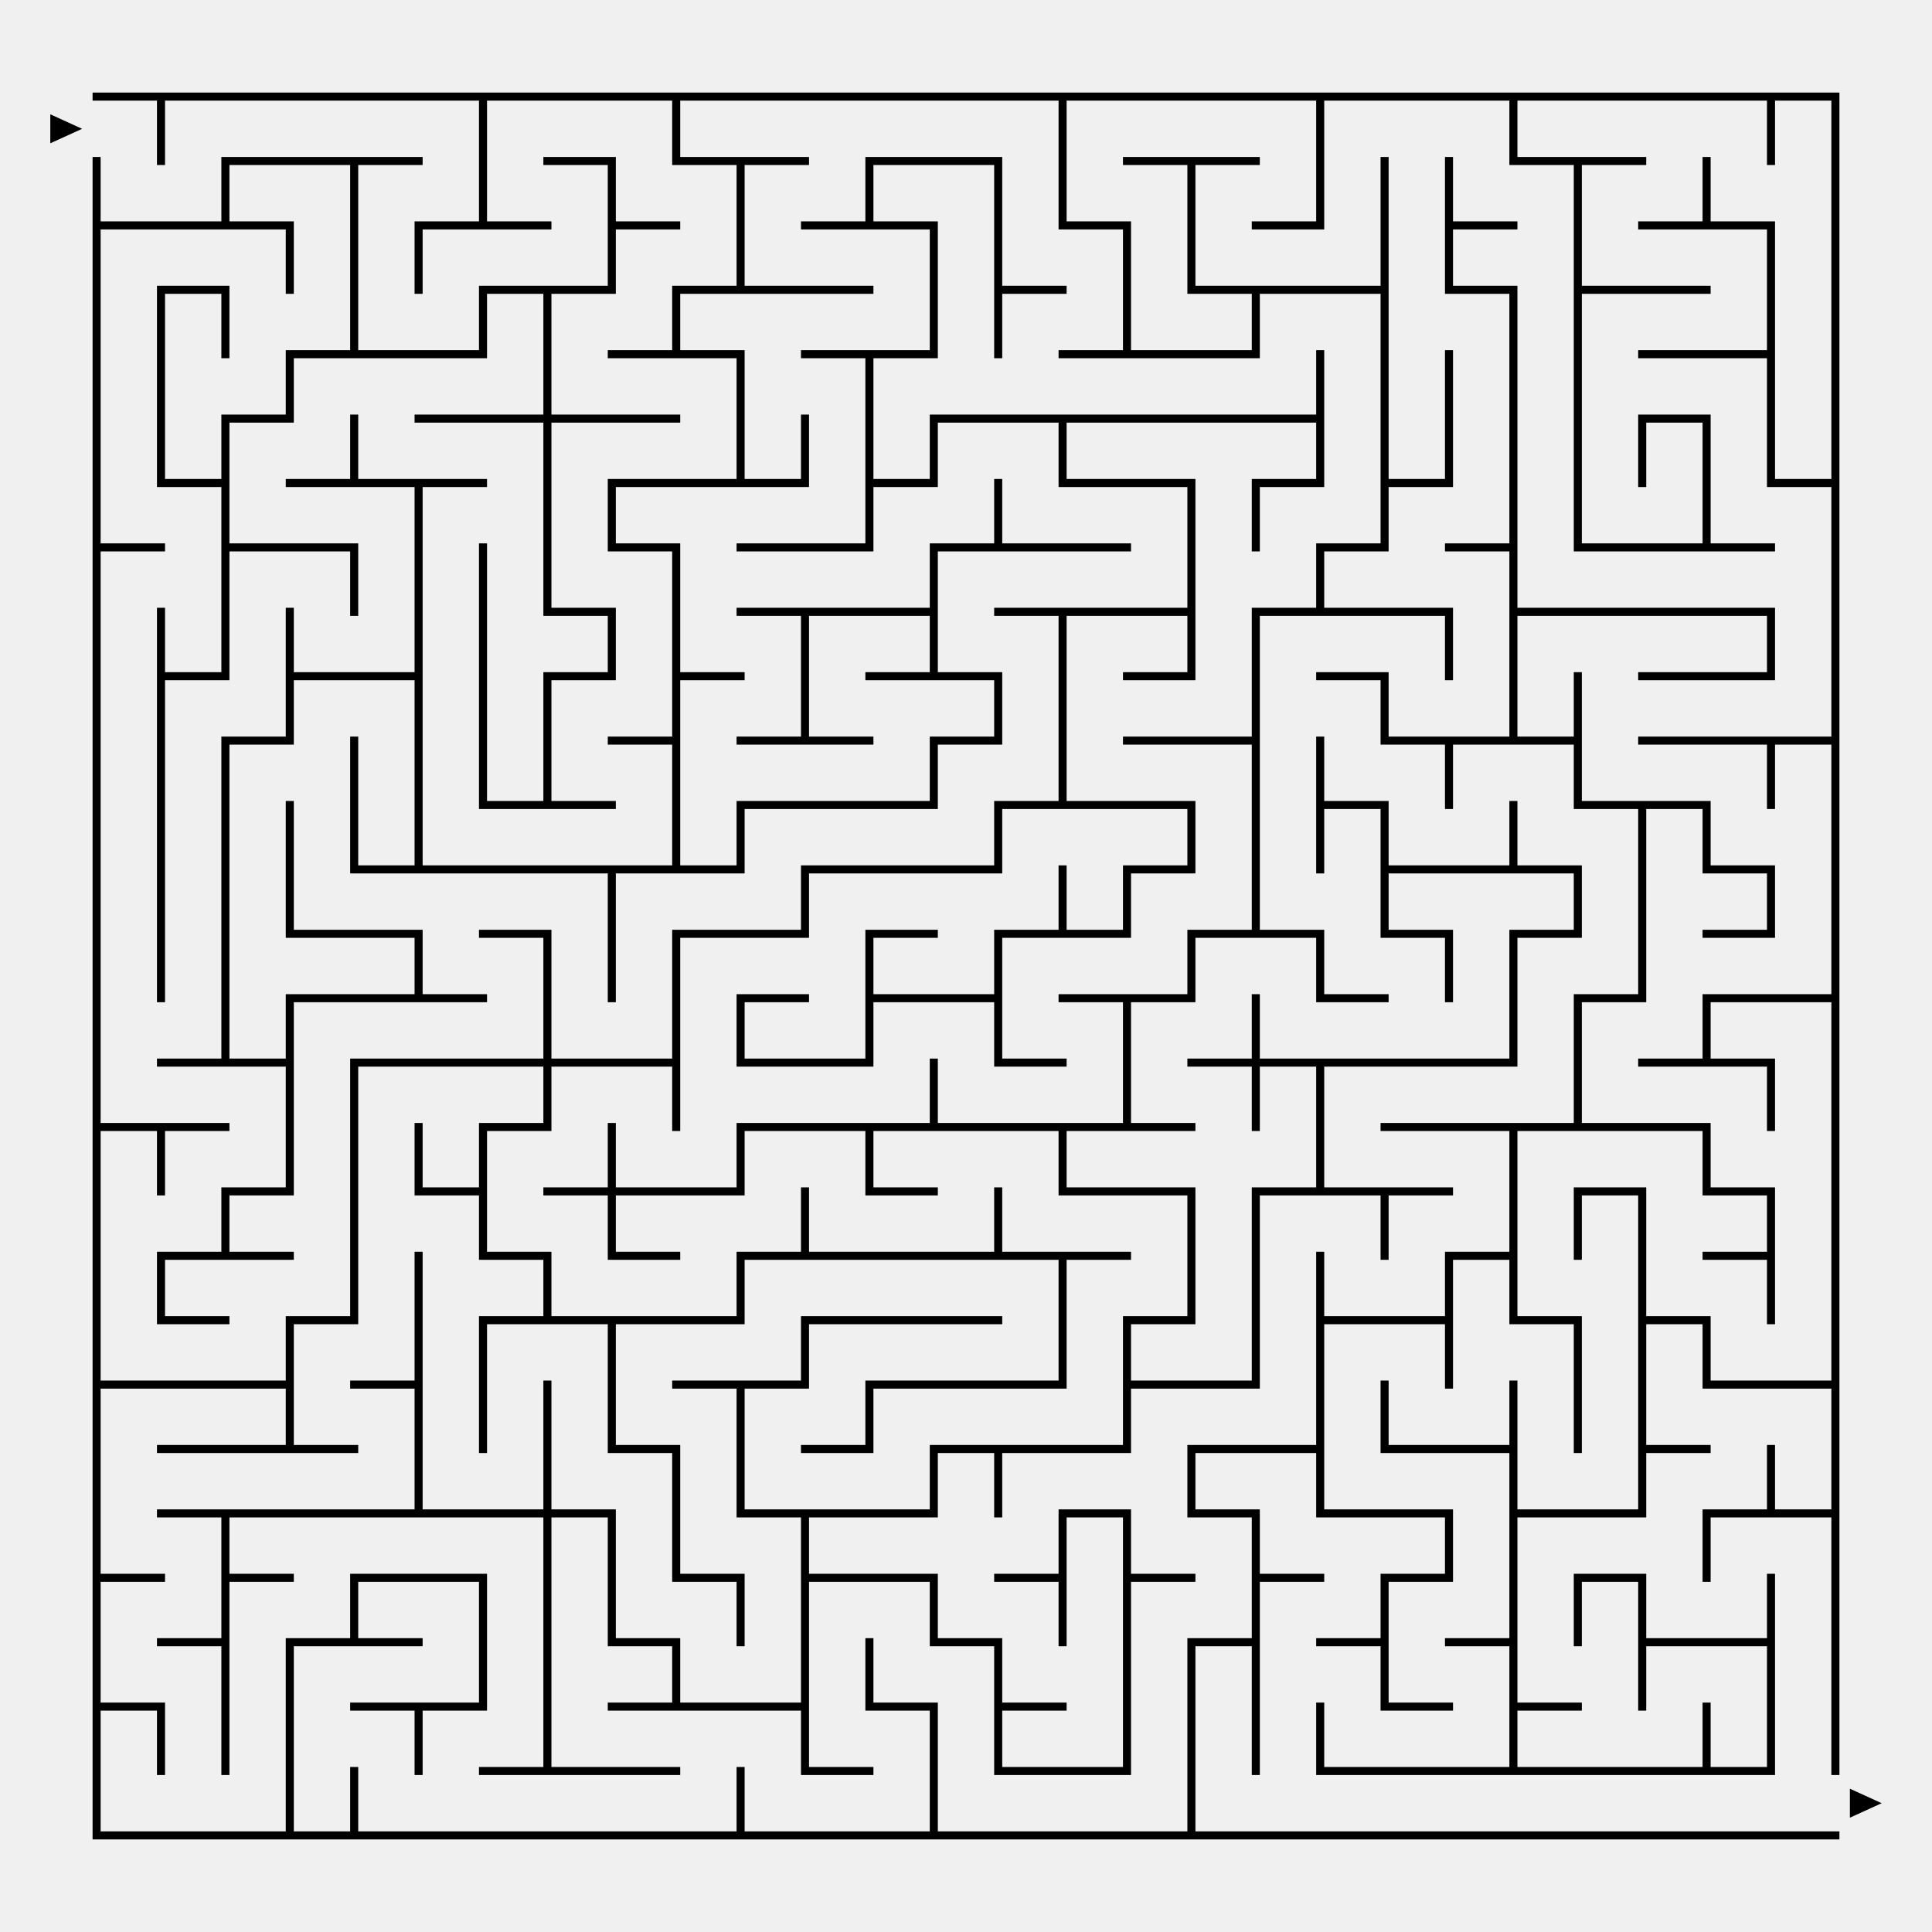
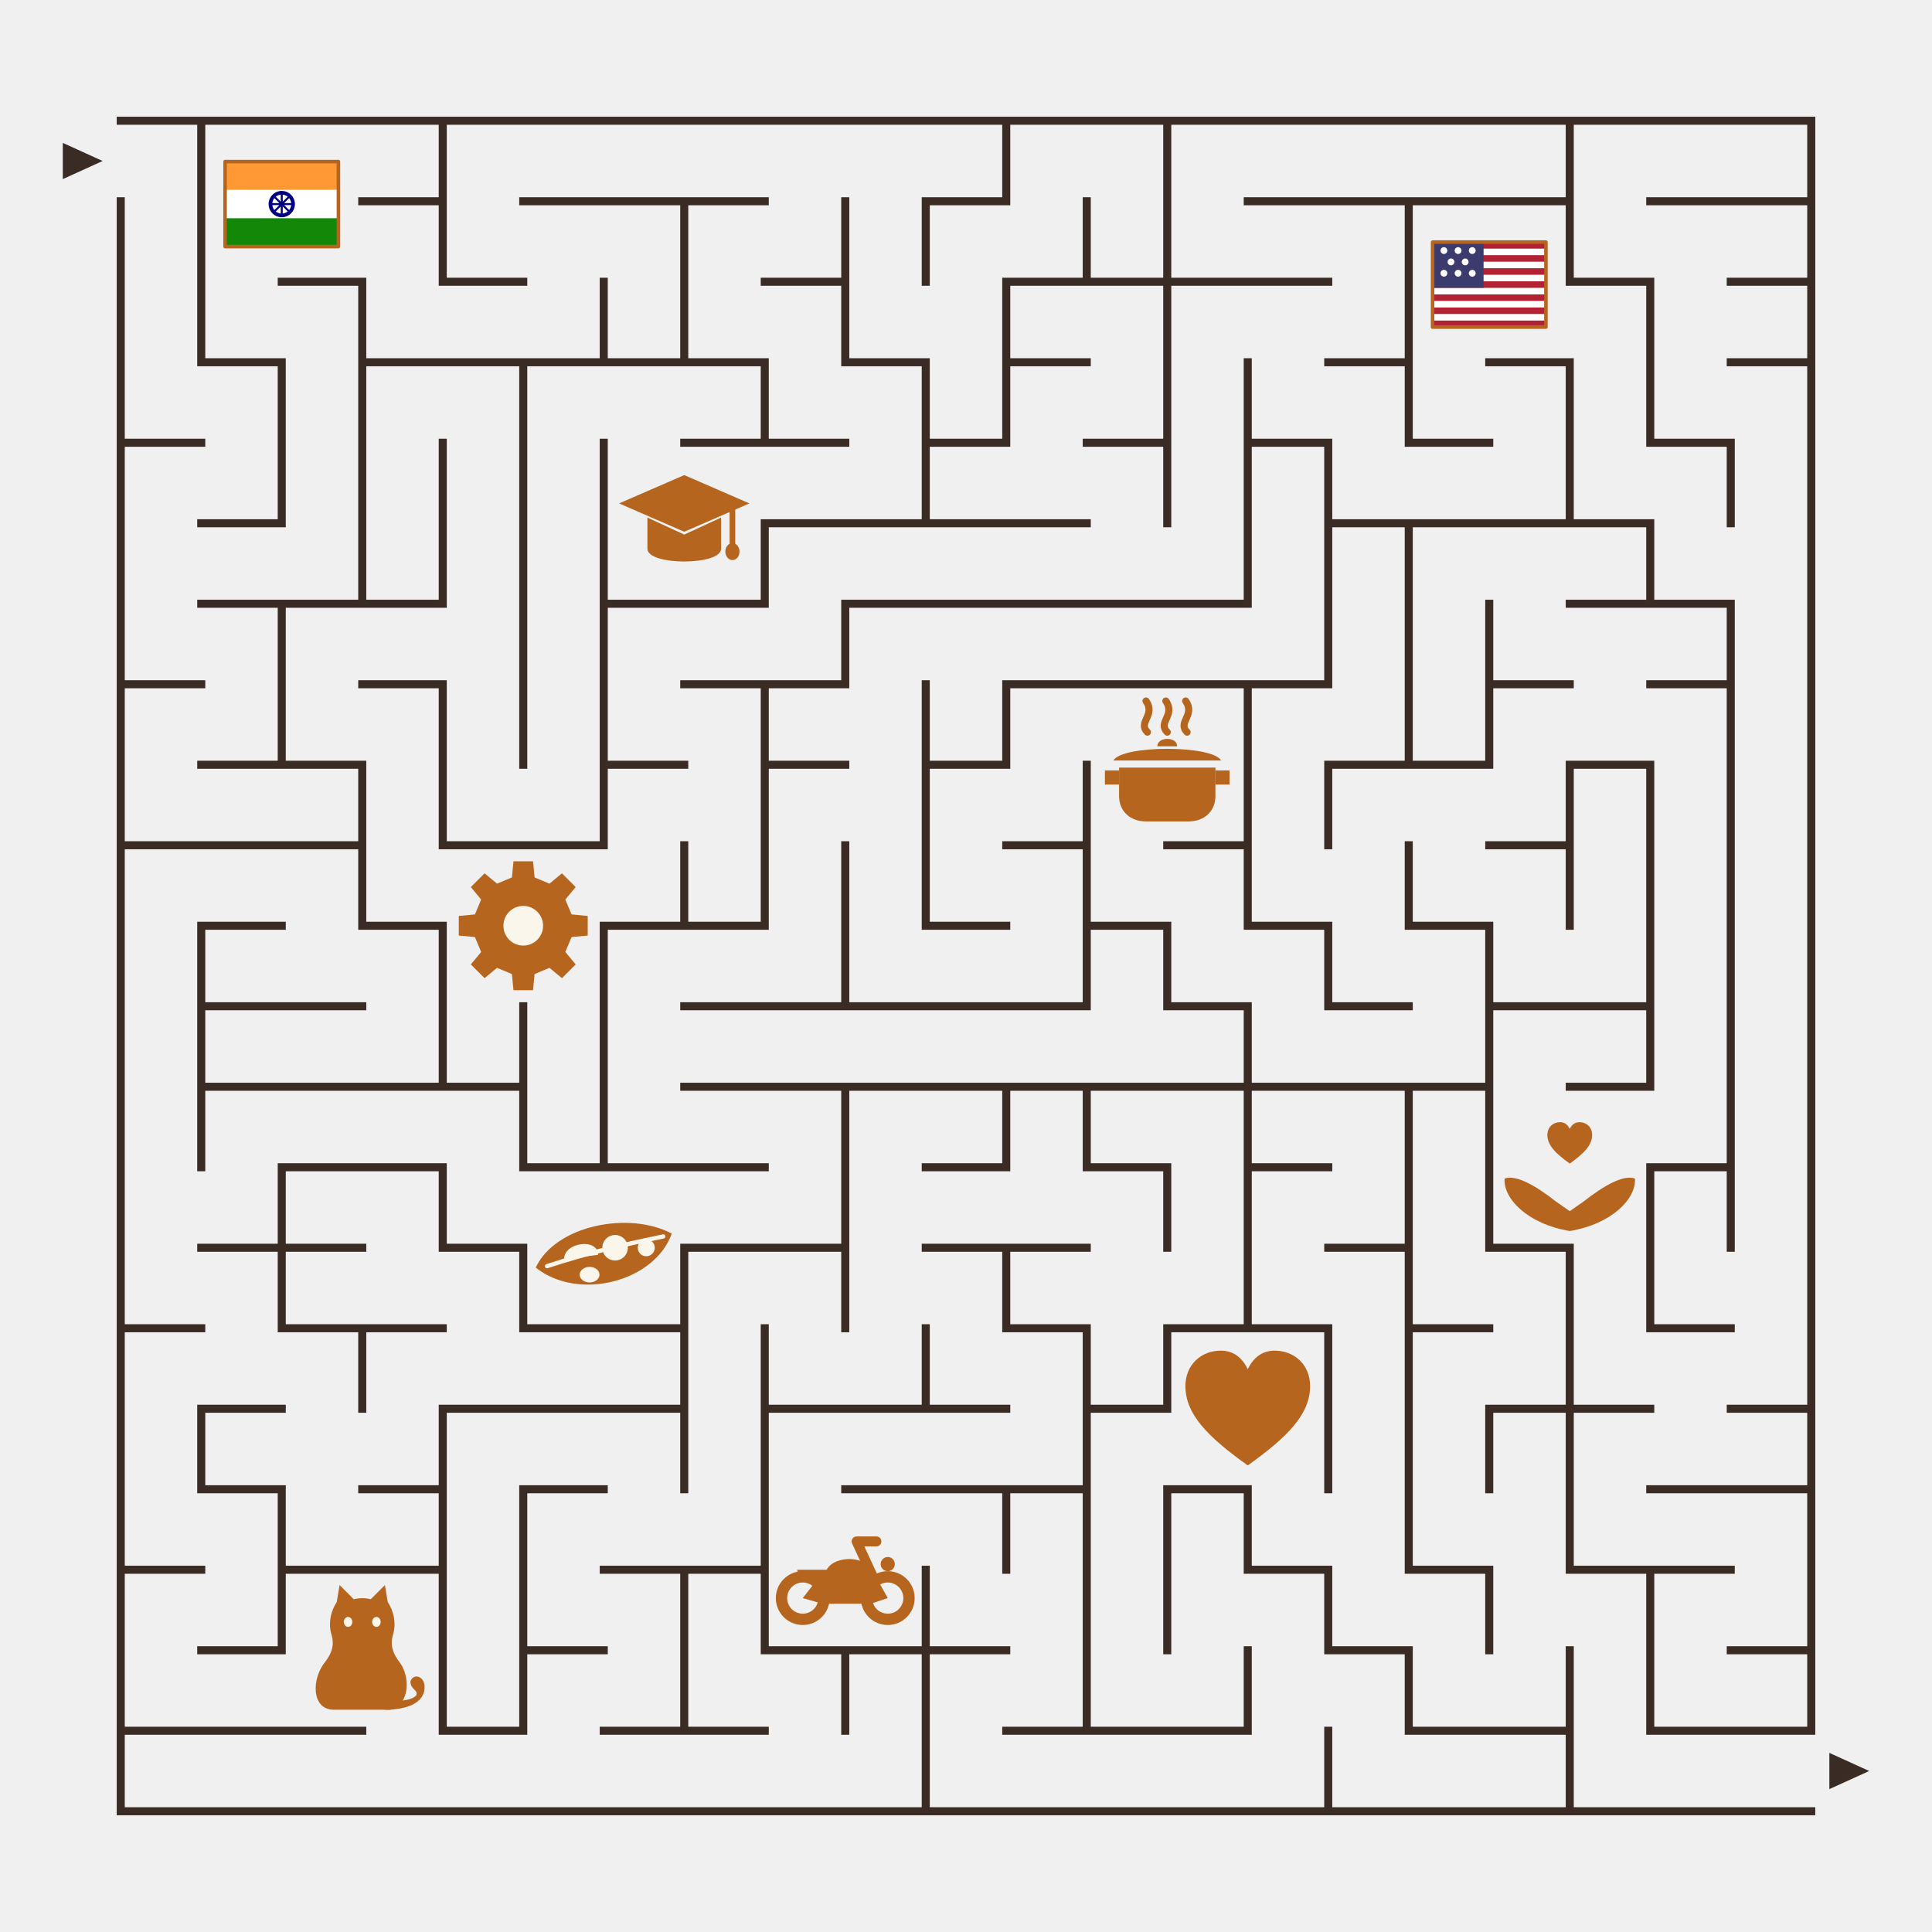
<svg xmlns="http://www.w3.org/2000/svg" width="960.0px" height="960.0px" viewBox="0 0 960.0 960.0">
-   <path d="M 48.0,48.0 L 912.0,48.0 M 48.0,912.0 L 912.0,912.0 M 48.0,80.0 L 48.0,912.0 M 912.0,48.0 L 912.0,880.0 M 80.0,48.0 L 80.0,80.0 M 80.0,144.0 L 80.0,240.0 M 80.0,304.0 L 80.0,496.0 M 80.0,560.0 L 80.0,592.0 M 80.0,624.0 L 80.0,656.0 M 80.0,848.0 L 80.0,880.0 M 112.0,80.0 L 112.0,112.0 M 112.0,144.0 L 112.0,176.0 M 112.0,208.0 L 112.0,336.0 M 112.0,368.0 L 112.0,528.0 M 112.0,592.0 L 112.0,624.0 M 112.0,752.0 L 112.0,880.0 M 144.0,112.0 L 144.0,144.0 M 144.0,176.0 L 144.0,208.0 M 144.0,304.0 L 144.0,368.0 M 144.0,400.0 L 144.0,464.0 M 144.0,496.0 L 144.0,592.0 M 144.0,656.0 L 144.0,720.0 M 144.0,816.0 L 144.0,912.0 M 176.0,80.0 L 176.0,176.0 M 176.0,208.0 L 176.0,240.0 M 176.0,272.0 L 176.0,304.0 M 176.0,368.0 L 176.0,432.0 M 176.0,528.0 L 176.0,656.0 M 176.0,784.0 L 176.0,816.0 M 176.0,880.0 L 176.0,912.0 M 208.0,112.0 L 208.0,144.0 M 208.0,240.0 L 208.0,432.0 M 208.0,464.0 L 208.0,496.0 M 208.0,560.0 L 208.0,592.0 M 208.0,624.0 L 208.0,752.0 M 208.0,848.0 L 208.0,880.0 M 240.0,48.0 L 240.0,112.0 M 240.0,144.0 L 240.0,176.0 M 240.0,272.0 L 240.0,400.0 M 240.0,560.0 L 240.0,624.0 M 240.0,656.0 L 240.0,720.0 M 240.0,784.0 L 240.0,848.0 M 272.0,144.0 L 272.0,304.0 M 272.0,336.0 L 272.0,400.0 M 272.0,464.0 L 272.0,560.0 M 272.0,624.0 L 272.0,656.0 M 272.0,688.0 L 272.0,880.0 M 304.0,80.0 L 304.0,144.0 M 304.0,240.0 L 304.0,272.0 M 304.0,304.0 L 304.0,336.0 M 304.0,432.0 L 304.0,496.0 M 304.0,560.0 L 304.0,624.0 M 304.0,656.0 L 304.0,720.0 M 304.0,752.0 L 304.0,816.0 M 336.0,48.0 L 336.0,80.0 M 336.0,144.0 L 336.0,176.0 M 336.0,272.0 L 336.0,432.0 M 336.0,464.0 L 336.0,560.0 M 336.0,720.0 L 336.0,784.0 M 336.0,816.0 L 336.0,848.0 M 368.0,80.0 L 368.0,144.0 M 368.0,176.0 L 368.0,240.0 M 368.0,400.0 L 368.0,432.0 M 368.0,496.0 L 368.0,528.0 M 368.0,560.0 L 368.0,592.0 M 368.0,624.0 L 368.0,656.0 M 368.0,688.0 L 368.0,752.0 M 368.0,784.0 L 368.0,816.0 M 368.0,880.0 L 368.0,912.0 M 400.0,208.0 L 400.0,240.0 M 400.0,304.0 L 400.0,368.0 M 400.0,432.0 L 400.0,464.0 M 400.0,592.0 L 400.0,624.0 M 400.0,656.0 L 400.0,688.0 M 400.0,752.0 L 400.0,880.0 M 432.0,80.0 L 432.0,112.0 M 432.0,176.0 L 432.0,272.0 M 432.0,464.0 L 432.0,528.0 M 432.0,560.0 L 432.0,592.0 M 432.0,688.0 L 432.0,720.0 M 432.0,816.0 L 432.0,848.0 M 464.0,112.0 L 464.0,176.0 M 464.0,208.0 L 464.0,240.0 M 464.0,272.0 L 464.0,336.0 M 464.0,368.0 L 464.0,400.0 M 464.0,528.0 L 464.0,560.0 M 464.0,720.0 L 464.0,752.0 M 464.0,784.0 L 464.0,816.0 M 464.0,848.0 L 464.0,912.0 M 496.0,80.0 L 496.0,176.0 M 496.0,240.0 L 496.0,272.0 M 496.0,336.0 L 496.0,368.0 M 496.0,400.0 L 496.0,432.0 M 496.0,464.0 L 496.0,528.0 M 496.0,592.0 L 496.0,624.0 M 496.0,720.0 L 496.0,752.0 M 496.0,816.0 L 496.0,880.0 M 528.0,48.0 L 528.0,112.0 M 528.0,208.0 L 528.0,240.0 M 528.0,304.0 L 528.0,400.0 M 528.0,432.0 L 528.0,464.0 M 528.0,560.0 L 528.0,592.0 M 528.0,624.0 L 528.0,688.0 M 528.0,752.0 L 528.0,816.0 M 560.0,112.0 L 560.0,176.0 M 560.0,432.0 L 560.0,464.0 M 560.0,496.0 L 560.0,560.0 M 560.0,656.0 L 560.0,720.0 M 560.0,752.0 L 560.0,880.0 M 592.0,80.0 L 592.0,144.0 M 592.0,240.0 L 592.0,336.0 M 592.0,400.0 L 592.0,432.0 M 592.0,464.0 L 592.0,496.0 M 592.0,592.0 L 592.0,656.0 M 592.0,720.0 L 592.0,752.0 M 592.0,816.0 L 592.0,912.0 M 624.0,144.0 L 624.0,176.0 M 624.0,240.0 L 624.0,272.0 M 624.0,304.0 L 624.0,464.0 M 624.0,496.0 L 624.0,560.0 M 624.0,592.0 L 624.0,688.0 M 624.0,752.0 L 624.0,880.0 M 656.0,48.0 L 656.0,112.0 M 656.0,176.0 L 656.0,240.0 M 656.0,272.0 L 656.0,304.0 M 656.0,368.0 L 656.0,432.0 M 656.0,464.0 L 656.0,496.0 M 656.0,528.0 L 656.0,592.0 M 656.0,624.0 L 656.0,752.0 M 656.0,848.0 L 656.0,880.0 M 688.0,80.0 L 688.0,272.0 M 688.0,336.0 L 688.0,368.0 M 688.0,400.0 L 688.0,464.0 M 688.0,592.0 L 688.0,624.0 M 688.0,688.0 L 688.0,720.0 M 688.0,784.0 L 688.0,848.0 M 720.0,80.0 L 720.0,144.0 M 720.0,176.0 L 720.0,240.0 M 720.0,304.0 L 720.0,336.0 M 720.0,368.0 L 720.0,400.0 M 720.0,464.0 L 720.0,496.0 M 720.0,624.0 L 720.0,688.0 M 720.0,752.0 L 720.0,784.0 M 752.0,48.0 L 752.0,80.0 M 752.0,144.0 L 752.0,368.0 M 752.0,400.0 L 752.0,432.0 M 752.0,464.0 L 752.0,528.0 M 752.0,560.0 L 752.0,656.0 M 752.0,688.0 L 752.0,880.0 M 784.0,80.0 L 784.0,272.0 M 784.0,336.0 L 784.0,400.0 M 784.0,432.0 L 784.0,464.0 M 784.0,496.0 L 784.0,560.0 M 784.0,592.0 L 784.0,624.0 M 784.0,656.0 L 784.0,720.0 M 784.0,784.0 L 784.0,816.0 M 816.0,208.0 L 816.0,240.0 M 816.0,400.0 L 816.0,496.0 M 816.0,592.0 L 816.0,752.0 M 816.0,784.0 L 816.0,848.0 M 848.0,80.0 L 848.0,112.0 M 848.0,208.0 L 848.0,272.0 M 848.0,400.0 L 848.0,432.0 M 848.0,496.0 L 848.0,528.0 M 848.0,560.0 L 848.0,592.0 M 848.0,656.0 L 848.0,688.0 M 848.0,752.0 L 848.0,784.0 M 848.0,848.0 L 848.0,880.0 M 880.0,48.0 L 880.0,80.0 M 880.0,112.0 L 880.0,240.0 M 880.0,304.0 L 880.0,336.0 M 880.0,368.0 L 880.0,400.0 M 880.0,432.0 L 880.0,464.0 M 880.0,528.0 L 880.0,560.0 M 880.0,592.0 L 880.0,656.0 M 880.0,720.0 L 880.0,752.0 M 880.0,784.0 L 880.0,880.0 M 112.0,80.0 L 208.0,80.0 M 272.0,80.0 L 304.0,80.0 M 336.0,80.0 L 400.0,80.0 M 432.0,80.0 L 496.0,80.0 M 560.0,80.0 L 624.0,80.0 M 752.0,80.0 L 816.0,80.0 M 48.0,112.0 L 144.0,112.0 M 208.0,112.0 L 272.0,112.0 M 304.0,112.0 L 336.0,112.0 M 400.0,112.0 L 464.0,112.0 M 528.0,112.0 L 560.0,112.0 M 624.0,112.0 L 656.0,112.0 M 720.0,112.0 L 752.0,112.0 M 816.0,112.0 L 880.0,112.0 M 80.0,144.0 L 112.0,144.0 M 240.0,144.0 L 304.0,144.0 M 336.0,144.0 L 432.0,144.0 M 496.0,144.0 L 528.0,144.0 M 592.0,144.0 L 688.0,144.0 M 720.0,144.0 L 752.0,144.0 M 784.0,144.0 L 848.0,144.0 M 144.0,176.0 L 240.0,176.0 M 304.0,176.0 L 368.0,176.0 M 400.0,176.0 L 464.0,176.0 M 528.0,176.0 L 624.0,176.0 M 816.0,176.0 L 880.0,176.0 M 112.0,208.0 L 144.0,208.0 M 208.0,208.0 L 336.0,208.0 M 464.0,208.0 L 656.0,208.0 M 816.0,208.0 L 848.0,208.0 M 80.0,240.0 L 112.0,240.0 M 144.0,240.0 L 240.0,240.0 M 304.0,240.0 L 400.0,240.0 M 432.0,240.0 L 464.0,240.0 M 528.0,240.0 L 592.0,240.0 M 624.0,240.0 L 656.0,240.0 M 688.0,240.0 L 720.0,240.0 M 880.0,240.0 L 912.0,240.0 M 48.0,272.0 L 80.0,272.0 M 112.0,272.0 L 176.0,272.0 M 304.0,272.0 L 336.0,272.0 M 368.0,272.0 L 432.0,272.0 M 464.0,272.0 L 560.0,272.0 M 656.0,272.0 L 688.0,272.0 M 720.0,272.0 L 752.0,272.0 M 784.0,272.0 L 880.0,272.0 M 272.0,304.0 L 304.0,304.0 M 368.0,304.0 L 464.0,304.0 M 496.0,304.0 L 592.0,304.0 M 624.0,304.0 L 720.0,304.0 M 752.0,304.0 L 880.0,304.0 M 80.0,336.0 L 112.0,336.0 M 144.0,336.0 L 208.0,336.0 M 272.0,336.0 L 304.0,336.0 M 336.0,336.0 L 368.0,336.0 M 432.0,336.0 L 496.0,336.0 M 560.0,336.0 L 592.0,336.0 M 656.0,336.0 L 688.0,336.0 M 816.0,336.0 L 880.0,336.0 M 112.0,368.0 L 144.0,368.0 M 304.0,368.0 L 336.0,368.0 M 368.0,368.0 L 432.0,368.0 M 464.0,368.0 L 496.0,368.0 M 560.0,368.0 L 624.0,368.0 M 688.0,368.0 L 784.0,368.0 M 816.0,368.0 L 912.0,368.0 M 240.0,400.0 L 304.0,400.0 M 368.0,400.0 L 464.0,400.0 M 496.0,400.0 L 592.0,400.0 M 656.0,400.0 L 688.0,400.0 M 784.0,400.0 L 848.0,400.0 M 176.0,432.0 L 368.0,432.0 M 400.0,432.0 L 496.0,432.0 M 560.0,432.0 L 592.0,432.0 M 688.0,432.0 L 784.0,432.0 M 848.0,432.0 L 880.0,432.0 M 144.0,464.0 L 208.0,464.0 M 240.0,464.0 L 272.0,464.0 M 336.0,464.0 L 400.0,464.0 M 432.0,464.0 L 464.0,464.0 M 496.0,464.0 L 560.0,464.0 M 592.0,464.0 L 656.0,464.0 M 688.0,464.0 L 720.0,464.0 M 752.0,464.0 L 784.0,464.0 M 848.0,464.0 L 880.0,464.0 M 144.0,496.0 L 240.0,496.0 M 368.0,496.0 L 400.0,496.0 M 432.0,496.0 L 496.0,496.0 M 528.0,496.0 L 592.0,496.0 M 656.0,496.0 L 688.0,496.0 M 784.0,496.0 L 816.0,496.0 M 848.0,496.0 L 912.0,496.0 M 80.0,528.0 L 144.0,528.0 M 176.0,528.0 L 336.0,528.0 M 368.0,528.0 L 432.0,528.0 M 496.0,528.0 L 528.0,528.0 M 592.0,528.0 L 752.0,528.0 M 816.0,528.0 L 880.0,528.0 M 48.0,560.0 L 112.0,560.0 M 240.0,560.0 L 272.0,560.0 M 368.0,560.0 L 592.0,560.0 M 688.0,560.0 L 848.0,560.0 M 112.0,592.0 L 144.0,592.0 M 208.0,592.0 L 240.0,592.0 M 272.0,592.0 L 368.0,592.0 M 432.0,592.0 L 464.0,592.0 M 528.0,592.0 L 592.0,592.0 M 624.0,592.0 L 720.0,592.0 M 784.0,592.0 L 816.0,592.0 M 848.0,592.0 L 880.0,592.0 M 80.0,624.0 L 144.0,624.0 M 240.0,624.0 L 272.0,624.0 M 304.0,624.0 L 336.0,624.0 M 368.0,624.0 L 560.0,624.0 M 720.0,624.0 L 752.0,624.0 M 848.0,624.0 L 880.0,624.0 M 80.0,656.0 L 112.0,656.0 M 144.0,656.0 L 176.0,656.0 M 240.0,656.0 L 368.0,656.0 M 400.0,656.0 L 496.0,656.0 M 560.0,656.0 L 592.0,656.0 M 656.0,656.0 L 720.0,656.0 M 752.0,656.0 L 784.0,656.0 M 816.0,656.0 L 848.0,656.0 M 48.0,688.0 L 144.0,688.0 M 176.0,688.0 L 208.0,688.0 M 336.0,688.0 L 400.0,688.0 M 432.0,688.0 L 528.0,688.0 M 560.0,688.0 L 624.0,688.0 M 848.0,688.0 L 912.0,688.0 M 80.0,720.0 L 176.0,720.0 M 304.0,720.0 L 336.0,720.0 M 400.0,720.0 L 432.0,720.0 M 464.0,720.0 L 560.0,720.0 M 592.0,720.0 L 656.0,720.0 M 688.0,720.0 L 752.0,720.0 M 816.0,720.0 L 848.0,720.0 M 80.0,752.0 L 304.0,752.0 M 368.0,752.0 L 464.0,752.0 M 528.0,752.0 L 560.0,752.0 M 592.0,752.0 L 624.0,752.0 M 656.0,752.0 L 720.0,752.0 M 752.0,752.0 L 816.0,752.0 M 848.0,752.0 L 912.0,752.0 M 48.0,784.0 L 80.0,784.0 M 112.0,784.0 L 144.0,784.0 M 176.0,784.0 L 240.0,784.0 M 336.0,784.0 L 368.0,784.0 M 400.0,784.0 L 464.0,784.0 M 496.0,784.0 L 528.0,784.0 M 560.0,784.0 L 592.0,784.0 M 624.0,784.0 L 656.0,784.0 M 688.0,784.0 L 720.0,784.0 M 784.0,784.0 L 816.0,784.0 M 80.0,816.0 L 112.0,816.0 M 144.0,816.0 L 208.0,816.0 M 304.0,816.0 L 336.0,816.0 M 464.0,816.0 L 496.0,816.0 M 592.0,816.0 L 624.0,816.0 M 656.0,816.0 L 688.0,816.0 M 720.0,816.0 L 752.0,816.0 M 816.0,816.0 L 880.0,816.0 M 48.0,848.0 L 80.0,848.0 M 176.0,848.0 L 240.0,848.0 M 304.0,848.0 L 400.0,848.0 M 432.0,848.0 L 464.0,848.0 M 496.0,848.0 L 528.0,848.0 M 688.0,848.0 L 720.0,848.0 M 752.0,848.0 L 784.0,848.0 M 240.0,880.0 L 336.0,880.0 M 400.0,880.0 L 432.0,880.0 M 496.0,880.0 L 560.0,880.0 M 656.0,880.0 L 880.0,880.0" style="fill:none;stroke:#000000;stroke-width:4.0;stroke-linecap:square" />
-   <path d="M 25.0,56.8 L 40.8,64.0 L 25.0,71.2 Z" style="fill:#000000" />
-   <path d="M 919.2,888.8 L 935.0,896.0 L 919.2,903.2 Z" style="fill:#000000" />
+   <path d="" style="fill:#d9c2a0;fill-opacity:0.45;stroke:none" />
+   <g>
+     <g transform="translate(104.80,64.80) scale(0.704)">
+       <path d="M10 22 H90 V42 H10 Z" style="fill:#FF9933;stroke:none" />
+       <path d="M10 42 H90 V62 H10 Z" style="fill:#FFFFFF;stroke:none" />
+       <path d="M10 62 H90 V82 H10 Z" style="fill:#138808;stroke:none" />
+       <path d="M50 52 m-8 0 a8 8 0 1 0 16 0 a8 8 0 1 0 -16 0" style="fill:none;stroke:#000080;stroke-width:2.6;stroke-linecap:round" />
+       <path d="M42 52 H58 M50 44 V60 M44.3 46.3 L55.7 57.7 M55.7 46.3 L44.3 57.7" style="fill:none;stroke:#000080;stroke-width:1.4;stroke-linecap:round" />
+       <path d="M10 22 H90 V82 H10 Z" style="fill:none;stroke:#b5651d;stroke-width:2.5;stroke-linecap:round;stroke-linejoin:round" />
+     </g>
+     <g transform="translate(304.80,224.80) scale(0.704)">
+       <path d="M50 16 L96 36 L50 56 L4 36 Z" style="fill:#b5651d;stroke:none" />
+       <path d="M24 46 V68 C24 80 76 80 76 68 V46 L50 58 Z" style="fill:#b5651d;stroke:none" />
+       <path d="M84 40 V66" style="fill:none;stroke:#b5651d;stroke-width:4;stroke-linecap:round;stroke-linejoin:round" />
+       <path d="M84 70 m-5 0 a5 6 0 1 0 10 0 a5 6 0 1 0 -10 0 Z" style="fill:#b5651d;stroke:none" />
+     </g>
+     <g transform="translate(224.80,424.80) scale(0.704)">
+       <path d="M 84.1 42.0 L 95.5 43.1 L 95.5 56.9 L 84.1 58.0 L 79.7 68.5 L 87.0 77.3 L 77.3 87.0 L 68.5 79.7 L 58.0 84.1 L 56.9 95.5 L 43.1 95.5 L 42.0 84.1 L 31.5 79.7 L 22.7 87.0 L 13.0 77.3 L 20.3 68.5 L 15.9 58.0 L 4.5 56.9 L 4.5 43.1 L 15.9 42.0 L 20.3 31.5 L 13.0 22.7 L 22.7 13.0 L 31.5 20.3 L 42.0 15.9 L 43.1 4.5 L 56.9 4.5 L 58.0 15.9 L 68.5 20.3 L 77.3 13.0 L 87.0 22.7 L 79.7 31.5 Z" style="fill:#b5651d;stroke:none" />
+       <path d="M50 50 m-14 0 a14 14 0 1 0 28 0 a14 14 0 1 0 -28 0 Z" style="fill:#fbf6ec;stroke:none" />
+     </g>
+     <g transform="translate(704.80,104.80) scale(0.704)">
+       <path d="M10 22 H90 V82 H10 Z" style="fill:#FFFFFF;stroke:none" />
+       <path d="M10 22.00 H90 V26.62 H10 Z" style="fill:#B22234;stroke:none" />
+       <path d="M10 31.23 H90 V35.85 H10 Z" style="fill:#B22234;stroke:none" />
+       <path d="M10 40.46 H90 V45.08 H10 Z" style="fill:#B22234;stroke:none" />
+       <path d="M10 49.69 H90 V54.31 H10 Z" style="fill:#B22234;stroke:none" />
+       <path d="M10 58.92 H90 V63.54 H10 Z" style="fill:#B22234;stroke:none" />
+       <path d="M10 68.15 H90 V72.77 H10 Z" style="fill:#B22234;stroke:none" />
+       <path d="M10 77.38 H90 V82.00 H10 Z" style="fill:#B22234;stroke:none" />
+       <path d="M10 22 H46 V54.3 H10 Z" style="fill:#3C3B6E;stroke:none" />
+       <path d="M18 28 m-2.4 0 a2.4 2.4 0 1 0 4.8 0 a2.4 2.4 0 1 0 -4.8 0 Z" style="fill:#ffffff;stroke:none" />
+       <path d="M28 28 m-2.4 0 a2.4 2.4 0 1 0 4.8 0 a2.4 2.4 0 1 0 -4.8 0 Z" style="fill:#ffffff;stroke:none" />
+       <path d="M38 28 m-2.4 0 a2.4 2.4 0 1 0 4.8 0 a2.4 2.4 0 1 0 -4.8 0 Z" style="fill:#ffffff;stroke:none" />
+       <path d="M23 36 m-2.4 0 a2.4 2.4 0 1 0 4.8 0 a2.4 2.4 0 1 0 -4.8 0 Z" style="fill:#ffffff;stroke:none" />
+       <path d="M33 36 m-2.4 0 a2.4 2.4 0 1 0 4.8 0 a2.4 2.4 0 1 0 -4.8 0 Z" style="fill:#ffffff;stroke:none" />
+       <path d="M18 44 m-2.4 0 a2.4 2.4 0 1 0 4.8 0 a2.4 2.4 0 1 0 -4.8 0 Z" style="fill:#ffffff;stroke:none" />
+       <path d="M28 44 m-2.4 0 a2.4 2.4 0 1 0 4.8 0 a2.4 2.4 0 1 0 -4.8 0 Z" style="fill:#ffffff;stroke:none" />
+       <path d="M38 44 m-2.4 0 a2.4 2.4 0 1 0 4.8 0 a2.4 2.4 0 1 0 -4.8 0 Z" style="fill:#ffffff;stroke:none" />
+       <path d="M10 22 H90 V82 H10 Z" style="fill:none;stroke:#b5651d;stroke-width:2.5;stroke-linecap:round;stroke-linejoin:round" />
+     </g>
+     <g transform="translate(744.80,544.80) scale(0.704)">
+       <path d="M 50.0 47.4 C 39.9 40.2 34.2 34.4 34.2 27.2 C 34.2 21.8 38.1 18.2 43.2 18.2 C 46.4 18.2 48.6 20.0 50.0 22.9 C 51.4 20.0 53.6 18.2 56.8 18.2 C 61.9 18.2 65.8 21.8 65.8 27.2 C 65.8 34.4 60.1 40.2 50.0 47.4 Z" style="fill:#b5651d;stroke:none" />
+       <path d="M4 58 C12 55 26 63 40 74 L50 81 L60 74 C74 63 88 55 96 58 C97 72 80 90 50 95 C20 90 3 72 4 58 Z" style="fill:#b5651d;stroke:none" />
+     </g>
+     <g transform="translate(544.80,344.80) scale(0.704)">
+       <path d="M16 52 H84 V72 C84 83 76 90 65 90 H35 C24 90 16 83 16 72 Z" style="fill:#b5651d;stroke:none" />
+       <path d="M6 54 H16 V64 H6 Z" style="fill:#b5651d;stroke:none" />
+       <path d="M84 54 H94 V64 H84 Z" style="fill:#b5651d;stroke:none" />
+       <path d="M12 47 C18 36 82 36 88 47 Z" style="fill:#b5651d;stroke:none" />
+       <path d="M43 37 C43 30 57 30 57 37 Z" style="fill:#b5651d;stroke:none" />
+       <path d="M36 27 C29 20 42 15 35 5" style="fill:none;stroke:#b5651d;stroke-width:5;stroke-linecap:round;stroke-linejoin:round" />
+       <path d="M50 27 C43 20 56 15 49 5" style="fill:none;stroke:#b5651d;stroke-width:5;stroke-linecap:round;stroke-linejoin:round" />
+       <path d="M64 27 C57 20 70 15 63 5" style="fill:none;stroke:#b5651d;stroke-width:5;stroke-linecap:round;stroke-linejoin:round" />
+     </g>
+     <g transform="translate(264.80,584.80) scale(0.704)">
+       <path d="M2 64 C16 34 68 24 98 40 C86 74 32 88 2 64 Z" style="fill:#b5651d;stroke:none" />
+       <path d="M10 63 C40 53 68 47 92 42" style="fill:none;stroke:#fbf6ec;stroke-width:3;stroke-linecap:round" />
+       <path d="M22 58 C22 46 46 43 46 55 Z" style="fill:#fbf6ec;stroke:none" />
+       <path d="M58 50 m-9 0 a9 9 0 1 0 18 0 a9 9 0 1 0 -18 0 Z" style="fill:#fbf6ec;stroke:none" />
+       <path d="M80 50 m-6 0 a6 6 0 1 0 12 0 a6 6 0 1 0 -12 0 Z" style="fill:#fbf6ec;stroke:none" />
+       <path d="M40 69 m-7 0 a7 5.5 0 1 0 14 0 a7 5.5 0 1 0 -14 0 Z" style="fill:#fbf6ec;stroke:none" />
+     </g>
+     <g transform="translate(144.80,784.80) scale(0.704)">
+       <path d="M30 92 C14 92 14 70 24 58 C30 50 30 44 28 38 C26 30 28 22 32 16 L34 4 L44 14 C48 13 52 13 56 14 L66 4 L68 16 C72 22 74 30 72 38 C70 44 70 50 76 58 C84 68 84 88 70 92 Z" style="fill:#b5651d;stroke:none" />
+       <path d="M66 92 C80 92 94 88 94 76 C94 68 86 66 84 72 C84 78 90 78 88 82 C84 86 74 86 66 86 Z" style="fill:#b5651d;stroke:none" />
+       <path d="M40 30 m-3 0 a3 3.5 0 1 0 6 0 a3 3.5 0 1 0 -6 0 Z" style="fill:#fbf6ec;stroke:none" />
+       <path d="M60 30 m-3 0 a3 3.5 0 1 0 6 0 a3 3.5 0 1 0 -6 0 Z" style="fill:#fbf6ec;stroke:none" />
+     </g>
+     <g transform="translate(384.80,744.80) scale(0.704)">
+       <path d="M20 70 m-15 0 a15 15 0 1 0 30 0 a15 15 0 1 0 -30 0 Z" style="fill:none;stroke:#b5651d;stroke-width:8;stroke-linecap:round;stroke-linejoin:round" />
+       <path d="M80 70 m-15 0 a15 15 0 1 0 30 0 a15 15 0 1 0 -30 0 Z" style="fill:none;stroke:#b5651d;stroke-width:8;stroke-linecap:round;stroke-linejoin:round" />
+       <path d="M20 70 L34 52 H70 L80 70 L68 74 H34 Z" style="fill:#b5651d;stroke:none" />
+       <path d="M36 54 C36 40 66 38 68 52 Z" style="fill:#b5651d;stroke:none" />
+       <path d="M16 50 H42 V56 H18 Z" style="fill:#b5651d;stroke:none" />
+       <path d="M70 56 L58 30 H72" style="fill:none;stroke:#b5651d;stroke-width:7;stroke-linecap:round;stroke-linejoin:round" />
+       <path d="M80 46 m-5 0 a5 5 0 1 0 10 0 a5 5 0 1 0 -10 0 Z" style="fill:#b5651d;stroke:none" />
+     </g>
+     <g transform="translate(584.80,664.80) scale(0.704)">
+       <path d="M50 90 C22 70 6 54 6 34 C6 19 17 9 31 9 C40 9 46 14 50 22 C54 14 60 9 69 9 C83 9 94 19 94 34 C94 54 78 70 50 90 Z" style="fill:#b5651d;stroke:none" />
+     </g>
+   </g>
+   <path d="M 100.0,60.0 L 100.0,100.0 M 220.0,60.0 L 220.0,100.0 M 180.0,100.0 L 220.0,100.0 M 260.0,100.0 L 300.0,100.0 M 300.0,100.0 L 340.0,100.0 M 340.0,100.0 L 380.0,100.0 M 500.0,60.0 L 500.0,100.0 M 460.0,100.0 L 500.0,100.0 M 580.0,60.0 L 580.0,100.0 M 620.0,100.0 L 660.0,100.0 M 660.0,100.0 L 700.0,100.0 M 700.0,100.0 L 740.0,100.0 M 780.0,60.0 L 780.0,100.0 M 740.0,100.0 L 780.0,100.0 M 820.0,100.0 L 860.0,100.0 M 860.0,100.0 L 900.0,100.0 M 100.0,100.0 L 100.0,140.0 M 140.0,140.0 L 180.0,140.0 M 220.0,100.0 L 220.0,140.0 M 220.0,140.0 L 260.0,140.0 M 340.0,100.0 L 340.0,140.0 M 420.0,100.0 L 420.0,140.0 M 380.0,140.0 L 420.0,140.0 M 460.0,100.0 L 460.0,140.0 M 540.0,100.0 L 540.0,140.0 M 500.0,140.0 L 540.0,140.0 M 580.0,100.0 L 580.0,140.0 M 540.0,140.0 L 580.0,140.0 M 580.0,140.0 L 620.0,140.0 M 620.0,140.0 L 660.0,140.0 M 700.0,100.0 L 700.0,140.0 M 780.0,100.0 L 780.0,140.0 M 780.0,140.0 L 820.0,140.0 M 860.0,140.0 L 900.0,140.0 M 100.0,140.0 L 100.0,180.0 M 100.0,180.0 L 140.0,180.0 M 180.0,140.0 L 180.0,180.0 M 180.0,180.0 L 220.0,180.0 M 220.0,180.0 L 260.0,180.0 M 300.0,140.0 L 300.0,180.0 M 260.0,180.0 L 300.0,180.0 M 340.0,140.0 L 340.0,180.0 M 300.0,180.0 L 340.0,180.0 M 340.0,180.0 L 380.0,180.0 M 420.0,140.0 L 420.0,180.0 M 420.0,180.0 L 460.0,180.0 M 500.0,140.0 L 500.0,180.0 M 500.0,180.0 L 540.0,180.0 M 580.0,140.0 L 580.0,180.0 M 700.0,140.0 L 700.0,180.0 M 660.0,180.0 L 700.0,180.0 M 740.0,180.0 L 780.0,180.0 M 820.0,140.0 L 820.0,180.0 M 860.0,180.0 L 900.0,180.0 M 60.0,220.0 L 100.0,220.0 M 140.0,180.0 L 140.0,220.0 M 180.0,180.0 L 180.0,220.0 M 260.0,180.0 L 260.0,220.0 M 380.0,180.0 L 380.0,220.0 M 340.0,220.0 L 380.0,220.0 M 380.0,220.0 L 420.0,220.0 M 460.0,180.0 L 460.0,220.0 M 500.0,180.0 L 500.0,220.0 M 460.0,220.0 L 500.0,220.0 M 580.0,180.0 L 580.0,220.0 M 540.0,220.0 L 580.0,220.0 M 620.0,180.0 L 620.0,220.0 M 620.0,220.0 L 660.0,220.0 M 700.0,180.0 L 700.0,220.0 M 700.0,220.0 L 740.0,220.0 M 780.0,180.0 L 780.0,220.0 M 820.0,180.0 L 820.0,220.0 M 820.0,220.0 L 860.0,220.0 M 140.0,220.0 L 140.0,260.0 M 100.0,260.0 L 140.0,260.0 M 180.0,220.0 L 180.0,260.0 M 220.0,220.0 L 220.0,260.0 M 260.0,220.0 L 260.0,260.0 M 300.0,220.0 L 300.0,260.0 M 380.0,260.0 L 420.0,260.0 M 460.0,220.0 L 460.0,260.0 M 420.0,260.0 L 460.0,260.0 M 460.0,260.0 L 500.0,260.0 M 500.0,260.0 L 540.0,260.0 M 580.0,220.0 L 580.0,260.0 M 620.0,220.0 L 620.0,260.0 M 660.0,220.0 L 660.0,260.0 M 660.0,260.0 L 700.0,260.0 M 700.0,260.0 L 740.0,260.0 M 780.0,220.0 L 780.0,260.0 M 740.0,260.0 L 780.0,260.0 M 780.0,260.0 L 820.0,260.0 M 860.0,220.0 L 860.0,260.0 M 100.0,300.0 L 140.0,300.0 M 180.0,260.0 L 180.0,300.0 M 140.0,300.0 L 180.0,300.0 M 220.0,260.0 L 220.0,300.0 M 180.0,300.0 L 220.0,300.0 M 260.0,260.0 L 260.0,300.0 M 300.0,260.0 L 300.0,300.0 M 300.0,300.0 L 340.0,300.0 M 380.0,260.0 L 380.0,300.0 M 340.0,300.0 L 380.0,300.0 M 420.0,300.0 L 460.0,300.0 M 460.0,300.0 L 500.0,300.0 M 500.0,300.0 L 540.0,300.0 M 540.0,300.0 L 580.0,300.0 M 620.0,260.0 L 620.0,300.0 M 580.0,300.0 L 620.0,300.0 M 660.0,260.0 L 660.0,300.0 M 700.0,260.0 L 700.0,300.0 M 820.0,260.0 L 820.0,300.0 M 780.0,300.0 L 820.0,300.0 M 820.0,300.0 L 860.0,300.0 M 60.0,340.0 L 100.0,340.0 M 140.0,300.0 L 140.0,340.0 M 180.0,340.0 L 220.0,340.0 M 260.0,300.0 L 260.0,340.0 M 300.0,300.0 L 300.0,340.0 M 340.0,340.0 L 380.0,340.0 M 420.0,300.0 L 420.0,340.0 M 380.0,340.0 L 420.0,340.0 M 500.0,340.0 L 540.0,340.0 M 540.0,340.0 L 580.0,340.0 M 580.0,340.0 L 620.0,340.0 M 660.0,300.0 L 660.0,340.0 M 620.0,340.0 L 660.0,340.0 M 700.0,300.0 L 700.0,340.0 M 740.0,300.0 L 740.0,340.0 M 740.0,340.0 L 780.0,340.0 M 860.0,300.0 L 860.0,340.0 M 820.0,340.0 L 860.0,340.0 M 140.0,340.0 L 140.0,380.0 M 100.0,380.0 L 140.0,380.0 M 140.0,380.0 L 180.0,380.0 M 220.0,340.0 L 220.0,380.0 M 260.0,340.0 L 260.0,380.0 M 300.0,340.0 L 300.0,380.0 M 300.0,380.0 L 340.0,380.0 M 380.0,340.0 L 380.0,380.0 M 380.0,380.0 L 420.0,380.0 M 460.0,340.0 L 460.0,380.0 M 500.0,340.0 L 500.0,380.0 M 460.0,380.0 L 500.0,380.0 M 620.0,340.0 L 620.0,380.0 M 700.0,340.0 L 700.0,380.0 M 660.0,380.0 L 700.0,380.0 M 740.0,340.0 L 740.0,380.0 M 700.0,380.0 L 740.0,380.0 M 780.0,380.0 L 820.0,380.0 M 860.0,340.0 L 860.0,380.0 M 60.0,420.0 L 100.0,420.0 M 100.0,420.0 L 140.0,420.0 M 180.0,380.0 L 180.0,420.0 M 140.0,420.0 L 180.0,420.0 M 220.0,380.0 L 220.0,420.0 M 220.0,420.0 L 260.0,420.0 M 300.0,380.0 L 300.0,420.0 M 260.0,420.0 L 300.0,420.0 M 380.0,380.0 L 380.0,420.0 M 460.0,380.0 L 460.0,420.0 M 540.0,380.0 L 540.0,420.0 M 500.0,420.0 L 540.0,420.0 M 620.0,380.0 L 620.0,420.0 M 580.0,420.0 L 620.0,420.0 M 660.0,380.0 L 660.0,420.0 M 780.0,380.0 L 780.0,420.0 M 740.0,420.0 L 780.0,420.0 M 820.0,380.0 L 820.0,420.0 M 860.0,380.0 L 860.0,420.0 M 100.0,460.0 L 140.0,460.0 M 180.0,420.0 L 180.0,460.0 M 180.0,460.0 L 220.0,460.0 M 340.0,420.0 L 340.0,460.0 M 300.0,460.0 L 340.0,460.0 M 380.0,420.0 L 380.0,460.0 M 340.0,460.0 L 380.0,460.0 M 420.0,420.0 L 420.0,460.0 M 460.0,420.0 L 460.0,460.0 M 460.0,460.0 L 500.0,460.0 M 540.0,420.0 L 540.0,460.0 M 540.0,460.0 L 580.0,460.0 M 620.0,420.0 L 620.0,460.0 M 620.0,460.0 L 660.0,460.0 M 700.0,420.0 L 700.0,460.0 M 700.0,460.0 L 740.0,460.0 M 780.0,420.0 L 780.0,460.0 M 820.0,420.0 L 820.0,460.0 M 860.0,420.0 L 860.0,460.0 M 100.0,460.0 L 100.0,500.0 M 100.0,500.0 L 140.0,500.0 M 140.0,500.0 L 180.0,500.0 M 220.0,460.0 L 220.0,500.0 M 300.0,460.0 L 300.0,500.0 M 340.0,500.0 L 380.0,500.0 M 420.0,460.0 L 420.0,500.0 M 380.0,500.0 L 420.0,500.0 M 420.0,500.0 L 460.0,500.0 M 460.0,500.0 L 500.0,500.0 M 540.0,460.0 L 540.0,500.0 M 500.0,500.0 L 540.0,500.0 M 580.0,460.0 L 580.0,500.0 M 580.0,500.0 L 620.0,500.0 M 660.0,460.0 L 660.0,500.0 M 660.0,500.0 L 700.0,500.0 M 740.0,460.0 L 740.0,500.0 M 740.0,500.0 L 780.0,500.0 M 820.0,460.0 L 820.0,500.0 M 780.0,500.0 L 820.0,500.0 M 860.0,460.0 L 860.0,500.0 M 100.0,500.0 L 100.0,540.0 M 100.0,540.0 L 140.0,540.0 M 140.0,540.0 L 180.0,540.0 M 220.0,500.0 L 220.0,540.0 M 180.0,540.0 L 220.0,540.0 M 260.0,500.0 L 260.0,540.0 M 220.0,540.0 L 260.0,540.0 M 300.0,500.0 L 300.0,540.0 M 340.0,540.0 L 380.0,540.0 M 380.0,540.0 L 420.0,540.0 M 420.0,540.0 L 460.0,540.0 M 460.0,540.0 L 500.0,540.0 M 500.0,540.0 L 540.0,540.0 M 540.0,540.0 L 580.0,540.0 M 620.0,500.0 L 620.0,540.0 M 580.0,540.0 L 620.0,540.0 M 620.0,540.0 L 660.0,540.0 M 660.0,540.0 L 700.0,540.0 M 740.0,500.0 L 740.0,540.0 M 700.0,540.0 L 740.0,540.0 M 820.0,500.0 L 820.0,540.0 M 780.0,540.0 L 820.0,540.0 M 860.0,500.0 L 860.0,540.0 M 100.0,540.0 L 100.0,580.0 M 140.0,580.0 L 180.0,580.0 M 180.0,580.0 L 220.0,580.0 M 260.0,540.0 L 260.0,580.0 M 300.0,540.0 L 300.0,580.0 M 260.0,580.0 L 300.0,580.0 M 300.0,580.0 L 340.0,580.0 M 340.0,580.0 L 380.0,580.0 M 420.0,540.0 L 420.0,580.0 M 500.0,540.0 L 500.0,580.0 M 460.0,580.0 L 500.0,580.0 M 540.0,540.0 L 540.0,580.0 M 540.0,580.0 L 580.0,580.0 M 620.0,540.0 L 620.0,580.0 M 620.0,580.0 L 660.0,580.0 M 700.0,540.0 L 700.0,580.0 M 740.0,540.0 L 740.0,580.0 M 860.0,540.0 L 860.0,580.0 M 820.0,580.0 L 860.0,580.0 M 140.0,580.0 L 140.0,620.0 M 100.0,620.0 L 140.0,620.0 M 140.0,620.0 L 180.0,620.0 M 220.0,580.0 L 220.0,620.0 M 220.0,620.0 L 260.0,620.0 M 340.0,620.0 L 380.0,620.0 M 420.0,580.0 L 420.0,620.0 M 380.0,620.0 L 420.0,620.0 M 460.0,620.0 L 500.0,620.0 M 500.0,620.0 L 540.0,620.0 M 580.0,580.0 L 580.0,620.0 M 620.0,580.0 L 620.0,620.0 M 700.0,580.0 L 700.0,620.0 M 660.0,620.0 L 700.0,620.0 M 740.0,580.0 L 740.0,620.0 M 740.0,620.0 L 780.0,620.0 M 820.0,580.0 L 820.0,620.0 M 860.0,580.0 L 860.0,620.0 M 60.0,660.0 L 100.0,660.0 M 140.0,620.0 L 140.0,660.0 M 140.0,660.0 L 180.0,660.0 M 180.0,660.0 L 220.0,660.0 M 260.0,620.0 L 260.0,660.0 M 260.0,660.0 L 300.0,660.0 M 340.0,620.0 L 340.0,660.0 M 300.0,660.0 L 340.0,660.0 M 420.0,620.0 L 420.0,660.0 M 500.0,620.0 L 500.0,660.0 M 500.0,660.0 L 540.0,660.0 M 620.0,620.0 L 620.0,660.0 M 580.0,660.0 L 620.0,660.0 M 620.0,660.0 L 660.0,660.0 M 700.0,620.0 L 700.0,660.0 M 700.0,660.0 L 740.0,660.0 M 780.0,620.0 L 780.0,660.0 M 820.0,620.0 L 820.0,660.0 M 820.0,660.0 L 860.0,660.0 M 100.0,700.0 L 140.0,700.0 M 180.0,660.0 L 180.0,700.0 M 220.0,700.0 L 260.0,700.0 M 260.0,700.0 L 300.0,700.0 M 340.0,660.0 L 340.0,700.0 M 300.0,700.0 L 340.0,700.0 M 380.0,660.0 L 380.0,700.0 M 380.0,700.0 L 420.0,700.0 M 460.0,660.0 L 460.0,700.0 M 420.0,700.0 L 460.0,700.0 M 460.0,700.0 L 500.0,700.0 M 540.0,660.0 L 540.0,700.0 M 580.0,660.0 L 580.0,700.0 M 540.0,700.0 L 580.0,700.0 M 660.0,660.0 L 660.0,700.0 M 700.0,660.0 L 700.0,700.0 M 780.0,660.0 L 780.0,700.0 M 740.0,700.0 L 780.0,700.0 M 780.0,700.0 L 820.0,700.0 M 860.0,700.0 L 900.0,700.0 M 100.0,700.0 L 100.0,740.0 M 100.0,740.0 L 140.0,740.0 M 220.0,700.0 L 220.0,740.0 M 180.0,740.0 L 220.0,740.0 M 260.0,740.0 L 300.0,740.0 M 340.0,700.0 L 340.0,740.0 M 380.0,700.0 L 380.0,740.0 M 420.0,740.0 L 460.0,740.0 M 460.0,740.0 L 500.0,740.0 M 540.0,700.0 L 540.0,740.0 M 500.0,740.0 L 540.0,740.0 M 580.0,740.0 L 620.0,740.0 M 660.0,700.0 L 660.0,740.0 M 700.0,700.0 L 700.0,740.0 M 740.0,700.0 L 740.0,740.0 M 780.0,700.0 L 780.0,740.0 M 820.0,740.0 L 860.0,740.0 M 860.0,740.0 L 900.0,740.0 M 60.0,780.0 L 100.0,780.0 M 140.0,740.0 L 140.0,780.0 M 140.0,780.0 L 180.0,780.0 M 220.0,740.0 L 220.0,780.0 M 180.0,780.0 L 220.0,780.0 M 260.0,740.0 L 260.0,780.0 M 300.0,780.0 L 340.0,780.0 M 380.0,740.0 L 380.0,780.0 M 340.0,780.0 L 380.0,780.0 M 500.0,740.0 L 500.0,780.0 M 540.0,740.0 L 540.0,780.0 M 580.0,740.0 L 580.0,780.0 M 620.0,740.0 L 620.0,780.0 M 620.0,780.0 L 660.0,780.0 M 700.0,740.0 L 700.0,780.0 M 700.0,780.0 L 740.0,780.0 M 780.0,740.0 L 780.0,780.0 M 780.0,780.0 L 820.0,780.0 M 820.0,780.0 L 860.0,780.0 M 140.0,780.0 L 140.0,820.0 M 100.0,820.0 L 140.0,820.0 M 220.0,780.0 L 220.0,820.0 M 260.0,780.0 L 260.0,820.0 M 260.0,820.0 L 300.0,820.0 M 340.0,780.0 L 340.0,820.0 M 380.0,780.0 L 380.0,820.0 M 380.0,820.0 L 420.0,820.0 M 460.0,780.0 L 460.0,820.0 M 420.0,820.0 L 460.0,820.0 M 460.0,820.0 L 500.0,820.0 M 540.0,780.0 L 540.0,820.0 M 580.0,780.0 L 580.0,820.0 M 660.0,780.0 L 660.0,820.0 M 660.0,820.0 L 700.0,820.0 M 740.0,780.0 L 740.0,820.0 M 820.0,780.0 L 820.0,820.0 M 860.0,820.0 L 900.0,820.0 M 60.0,860.0 L 100.0,860.0 M 100.0,860.0 L 140.0,860.0 M 140.0,860.0 L 180.0,860.0 M 220.0,820.0 L 220.0,860.0 M 260.0,820.0 L 260.0,860.0 M 220.0,860.0 L 260.0,860.0 M 340.0,820.0 L 340.0,860.0 M 300.0,860.0 L 340.0,860.0 M 340.0,860.0 L 380.0,860.0 M 420.0,820.0 L 420.0,860.0 M 460.0,820.0 L 460.0,860.0 M 540.0,820.0 L 540.0,860.0 M 500.0,860.0 L 540.0,860.0 M 540.0,860.0 L 580.0,860.0 M 620.0,820.0 L 620.0,860.0 M 580.0,860.0 L 620.0,860.0 M 700.0,820.0 L 700.0,860.0 M 700.0,860.0 L 740.0,860.0 M 780.0,820.0 L 780.0,860.0 M 740.0,860.0 L 780.0,860.0 M 820.0,820.0 L 820.0,860.0 M 820.0,860.0 L 860.0,860.0 M 860.0,860.0 L 900.0,860.0 M 460.0,860.0 L 460.0,900.0 M 660.0,860.0 L 660.0,900.0 M 780.0,860.0 L 780.0,900.0 M 60.0,60.0 L 100.0,60.0 M 60.0,900.0 L 100.0,900.0 M 100.0,60.0 L 140.0,60.0 M 100.0,900.0 L 140.0,900.0 M 140.0,60.0 L 180.0,60.0 M 140.0,900.0 L 180.0,900.0 M 180.0,60.0 L 220.0,60.0 M 180.0,900.0 L 220.0,900.0 M 220.0,60.0 L 260.0,60.0 M 220.0,900.0 L 260.0,900.0 M 260.0,60.0 L 300.0,60.0 M 260.0,900.0 L 300.0,900.0 M 300.0,60.0 L 340.0,60.0 M 300.0,900.0 L 340.0,900.0 M 340.0,60.0 L 380.0,60.0 M 340.0,900.0 L 380.0,900.0 M 380.0,60.0 L 420.0,60.0 M 380.0,900.0 L 420.0,900.0 M 420.0,60.0 L 460.0,60.0 M 420.0,900.0 L 460.0,900.0 M 460.0,60.0 L 500.0,60.0 M 460.0,900.0 L 500.0,900.0 M 500.0,60.0 L 540.0,60.0 M 500.0,900.0 L 540.0,900.0 M 540.0,60.0 L 580.0,60.0 M 540.0,900.0 L 580.0,900.0 M 580.0,60.0 L 620.0,60.0 M 580.0,900.0 L 620.0,900.0 M 620.0,60.0 L 660.0,60.0 M 620.0,900.0 L 660.0,900.0 M 660.0,60.0 L 700.0,60.0 M 660.0,900.0 L 700.0,900.0 M 700.0,60.0 L 740.0,60.0 M 700.0,900.0 L 740.0,900.0 M 740.0,60.0 L 780.0,60.0 M 740.0,900.0 L 780.0,900.0 M 780.0,60.0 L 820.0,60.0 M 780.0,900.0 L 820.0,900.0 M 820.0,60.0 L 860.0,60.0 M 820.0,900.0 L 860.0,900.0 M 860.0,60.0 L 900.0,60.0 M 860.0,900.0 L 900.0,900.0 M 900.0,60.0 L 900.0,100.0 M 60.0,100.0 L 60.0,140.0 M 900.0,100.0 L 900.0,140.0 M 60.0,140.0 L 60.0,180.0 M 900.0,140.0 L 900.0,180.0 M 60.0,180.0 L 60.0,220.0 M 900.0,180.0 L 900.0,220.0 M 60.0,220.0 L 60.0,260.0 M 900.0,220.0 L 900.0,260.0 M 60.0,260.0 L 60.0,300.0 M 900.0,260.0 L 900.0,300.0 M 60.0,300.0 L 60.0,340.0 M 900.0,300.0 L 900.0,340.0 M 60.0,340.0 L 60.0,380.0 M 900.0,340.0 L 900.0,380.0 M 60.0,380.0 L 60.0,420.0 M 900.0,380.0 L 900.0,420.0 M 60.0,420.0 L 60.0,460.0 M 900.0,420.0 L 900.0,460.0 M 60.0,460.0 L 60.0,500.0 M 900.0,460.0 L 900.0,500.0 M 60.0,500.0 L 60.0,540.0 M 900.0,500.0 L 900.0,540.0 M 60.0,540.0 L 60.0,580.0 M 900.0,540.0 L 900.0,580.0 M 60.0,580.0 L 60.0,620.0 M 900.0,580.0 L 900.0,620.0 M 60.0,620.0 L 60.0,660.0 M 900.0,620.0 L 900.0,660.0 M 60.0,660.0 L 60.0,700.0 M 900.0,660.0 L 900.0,700.0 M 60.0,700.0 L 60.0,740.0 M 900.0,700.0 L 900.0,740.0 M 60.0,740.0 L 60.0,780.0 M 900.0,740.0 L 900.0,780.0 M 60.0,780.0 L 60.0,820.0 M 900.0,780.0 L 900.0,820.0 M 60.0,820.0 L 60.0,860.0 M 900.0,820.0 L 900.0,860.0 M 60.0,860.0 L 60.0,900.0" style="fill:none;stroke:#3a2c24;stroke-width:4.0;stroke-linecap:square" />
+   <path d="" style="fill:none;stroke:#3a2c24;stroke-width:7.20;stroke-linecap:square" />
+   <path d="M 31.2,71.0 L 51.0,80.0 L 31.2,89.0 Z" style="fill:#3a2c24" />
+   <path d="M 909.0,871.0 L 928.8,880.0 L 909.0,889.0 Z" style="fill:#3a2c24" />
</svg>
